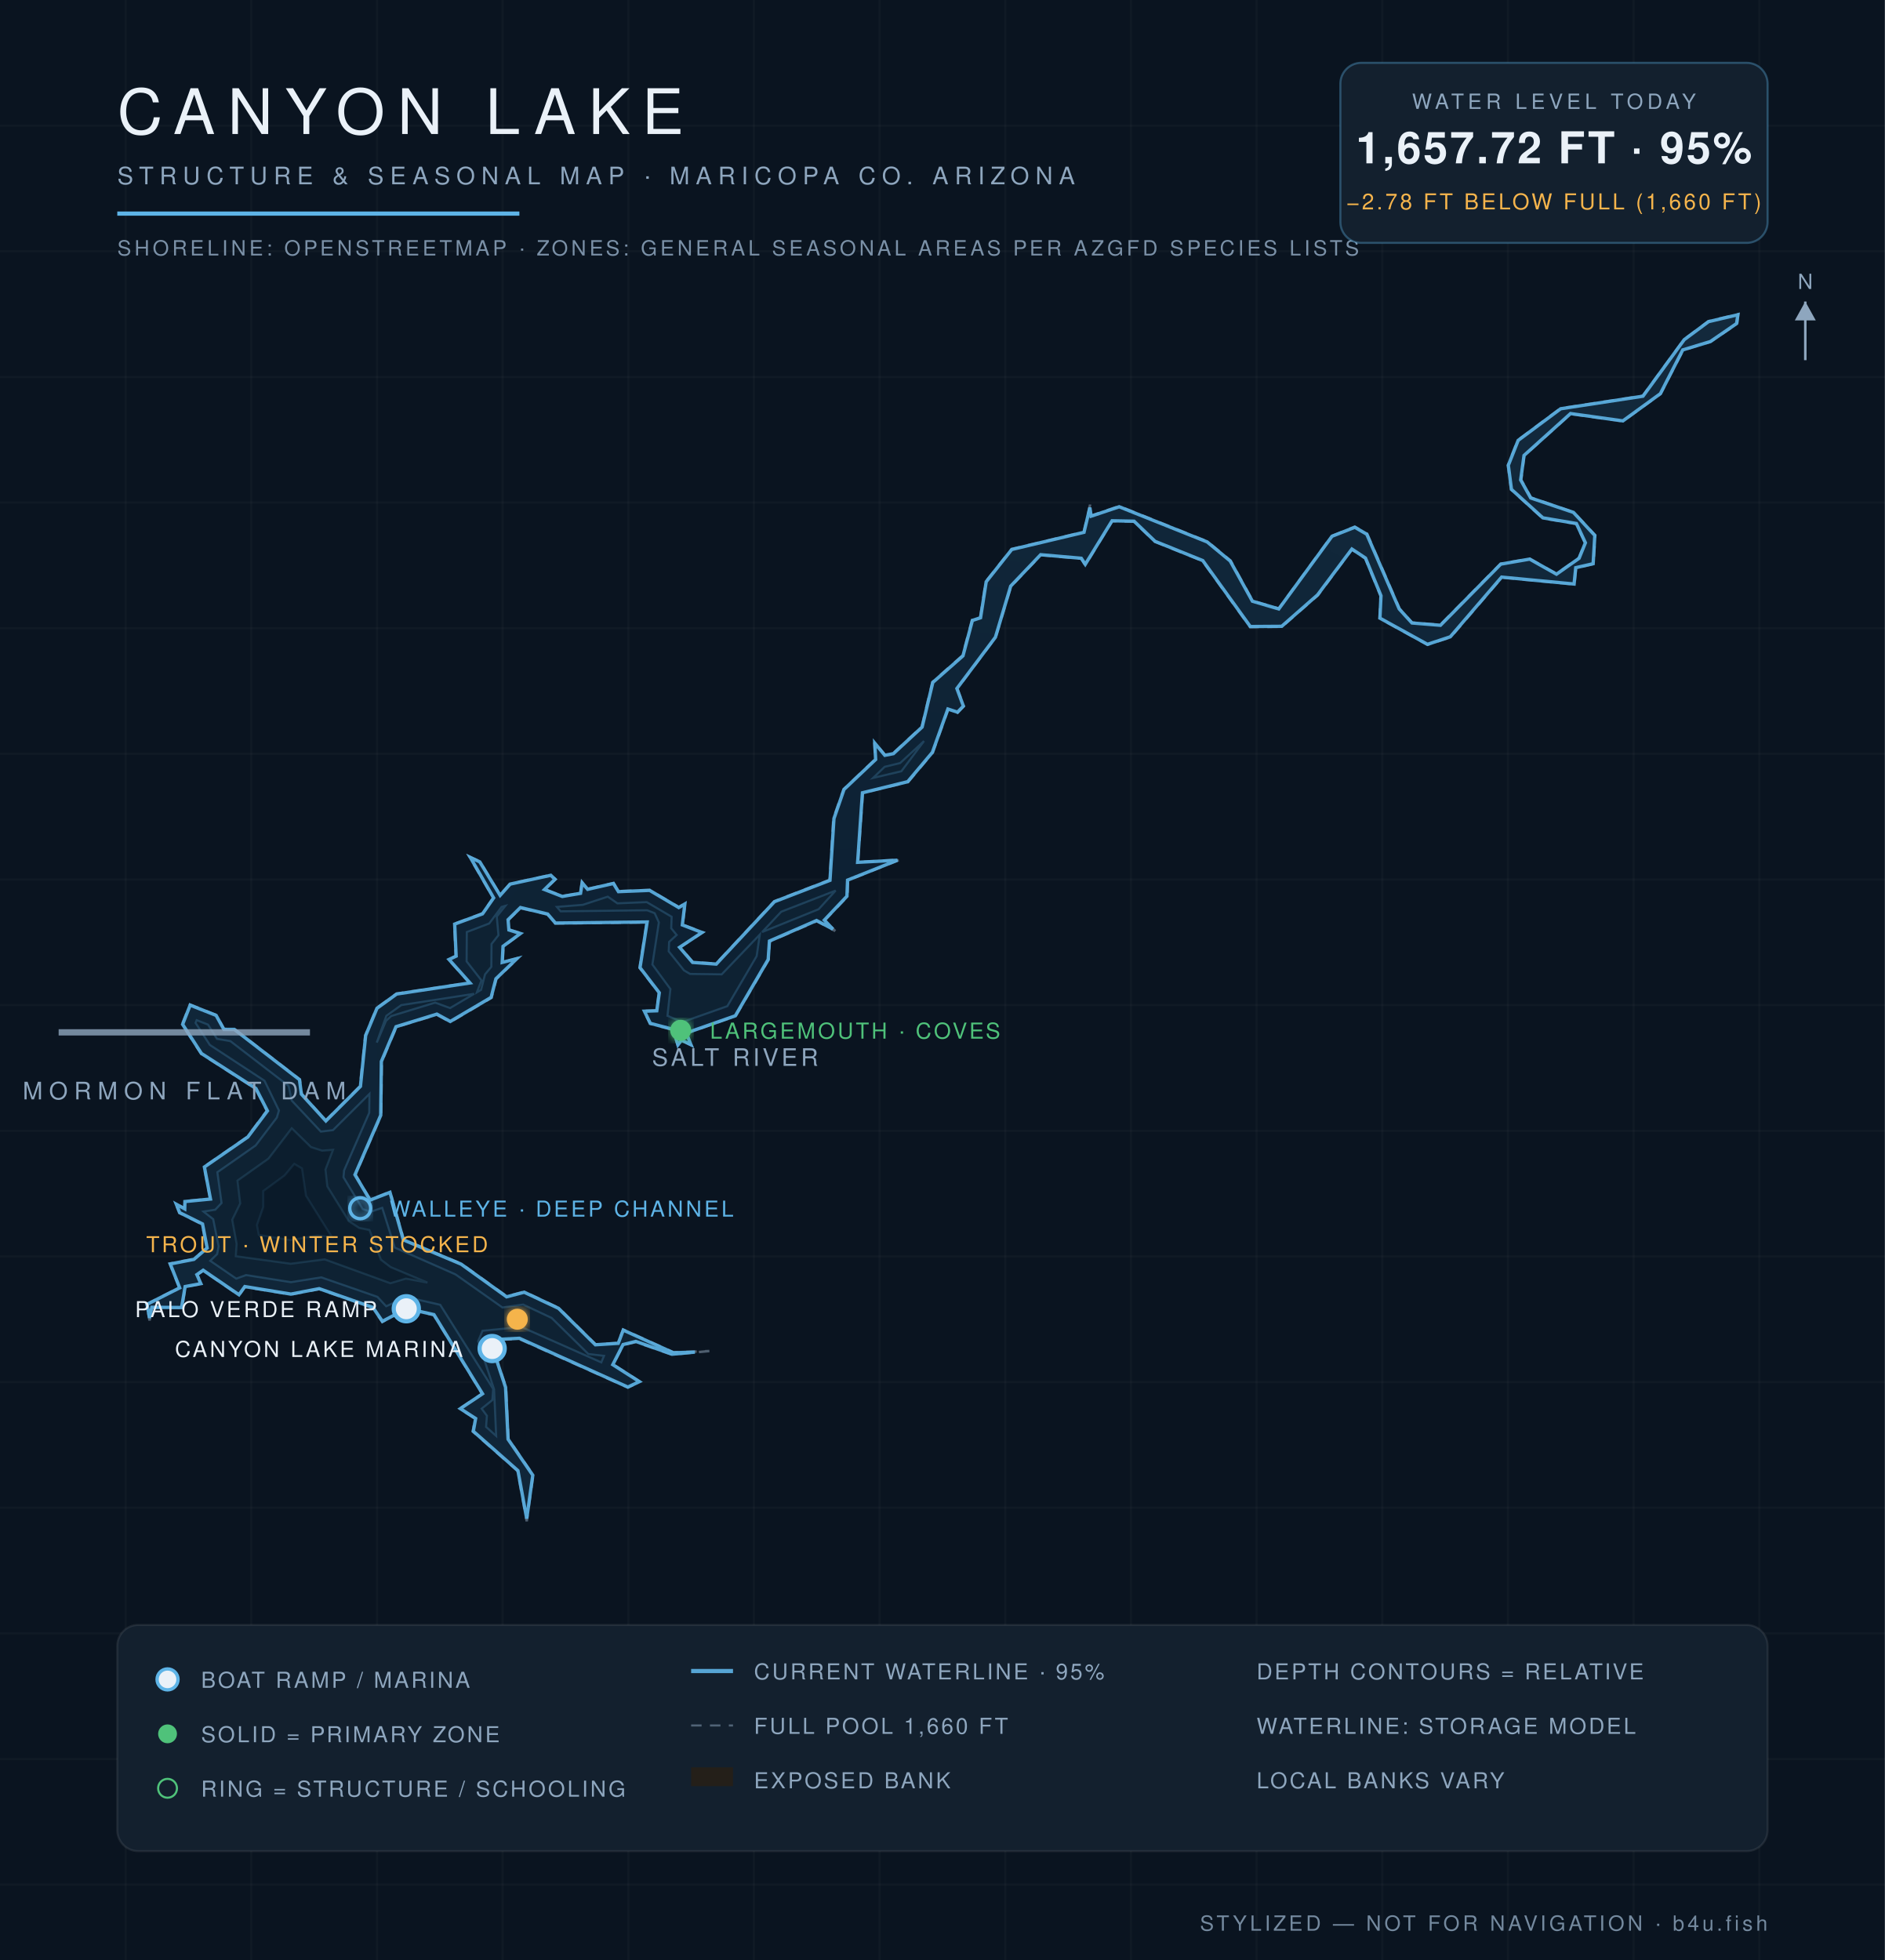
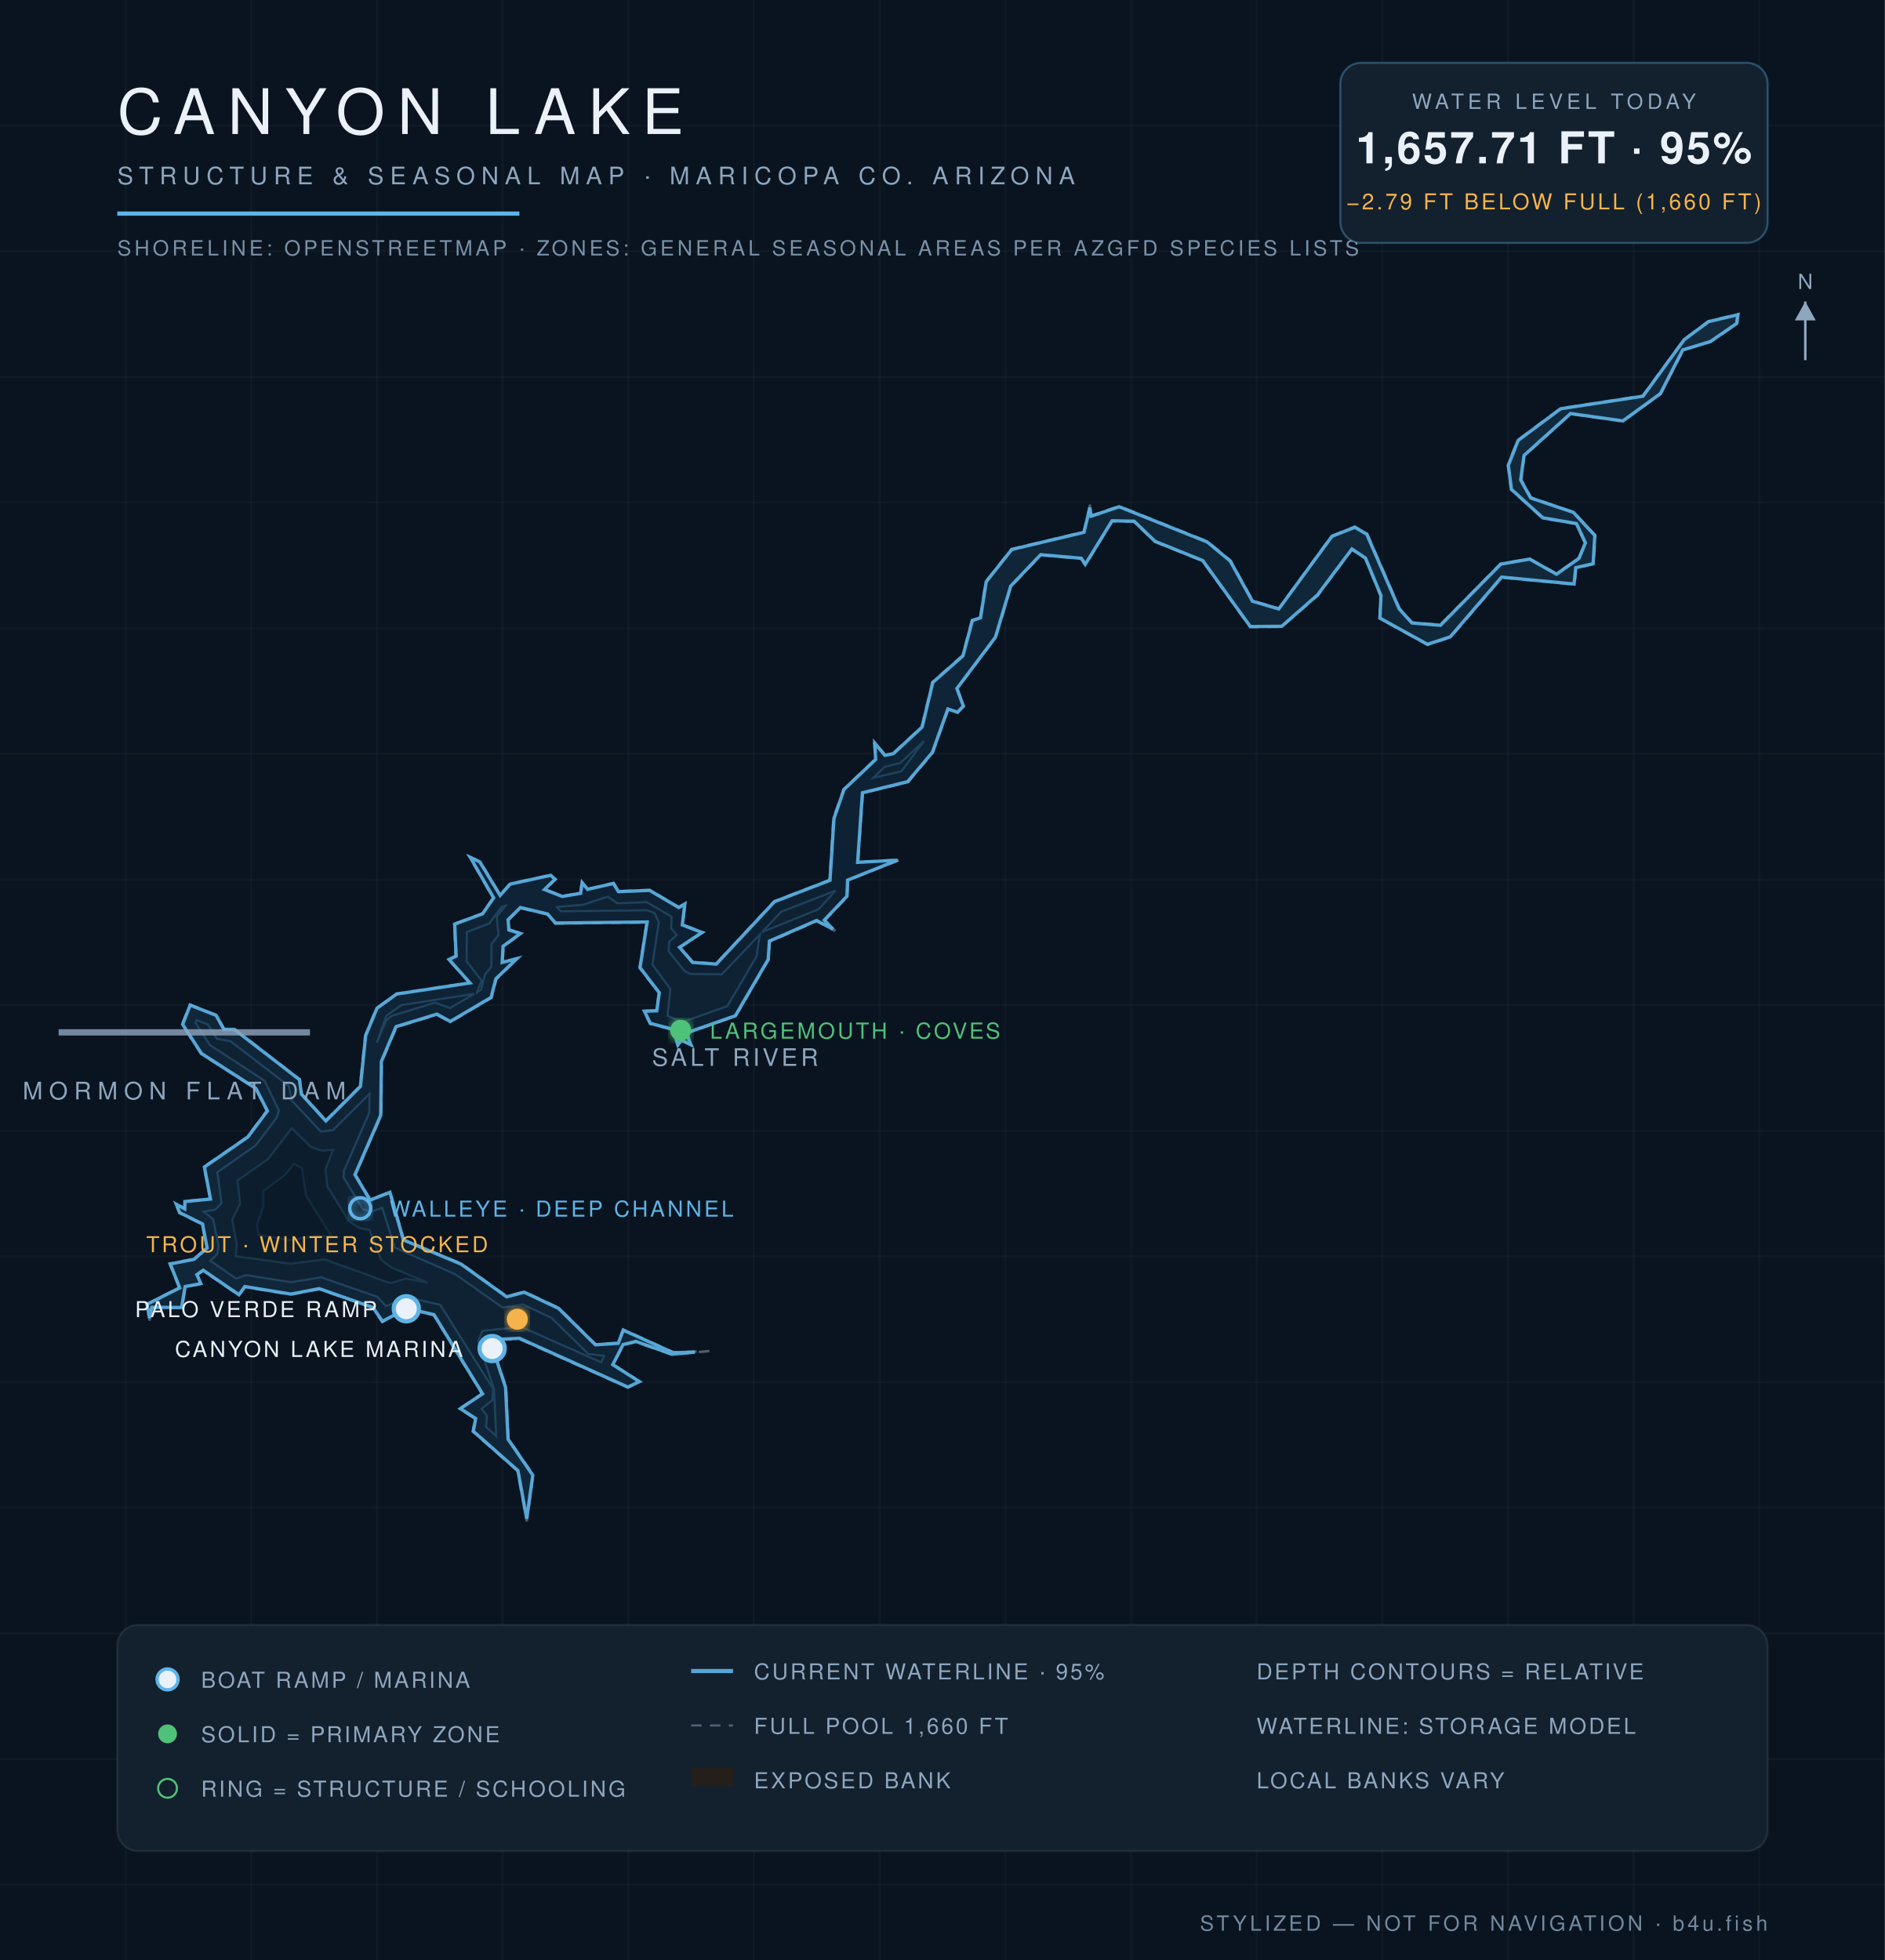
<svg xmlns="http://www.w3.org/2000/svg" viewBox="0 0 900 936" font-family="Helvetica,Arial,sans-serif">
  <defs>
    <radialGradient id="wg" cx="45%" cy="60%" r="80%">
      <stop offset="0%" stop-color="#0c1f31" />
      <stop offset="55%" stop-color="#102639" />
      <stop offset="100%" stop-color="#13293c" />
    </radialGradient>
    <filter id="glow">
      <feGaussianBlur stdDeviation="2.2" result="b" />
      <feMerge>
        <feMergeNode in="b" />
        <feMergeNode in="SourceGraphic" />
      </feMerge>
    </filter>
  </defs>
  <rect width="900" height="936" fill="#0a1420" />
  <g stroke="#ffffff" stroke-opacity="0.025">
    <line x1="60" y1="0" x2="60" y2="936" />
    <line x1="120" y1="0" x2="120" y2="936" />
    <line x1="180" y1="0" x2="180" y2="936" />
    <line x1="240" y1="0" x2="240" y2="936" />
    <line x1="300" y1="0" x2="300" y2="936" />
    <line x1="360" y1="0" x2="360" y2="936" />
    <line x1="420" y1="0" x2="420" y2="936" />
    <line x1="480" y1="0" x2="480" y2="936" />
    <line x1="540" y1="0" x2="540" y2="936" />
    <line x1="600" y1="0" x2="600" y2="936" />
    <line x1="660" y1="0" x2="660" y2="936" />
    <line x1="720" y1="0" x2="720" y2="936" />
    <line x1="780" y1="0" x2="780" y2="936" />
    <line x1="840" y1="0" x2="840" y2="936" />
    <line x1="0" y1="60" x2="900" y2="60" />
    <line x1="0" y1="120" x2="900" y2="120" />
    <line x1="0" y1="180" x2="900" y2="180" />
    <line x1="0" y1="240" x2="900" y2="240" />
    <line x1="0" y1="300" x2="900" y2="300" />
    <line x1="0" y1="360" x2="900" y2="360" />
    <line x1="0" y1="420" x2="900" y2="420" />
    <line x1="0" y1="480" x2="900" y2="480" />
    <line x1="0" y1="540" x2="900" y2="540" />
    <line x1="0" y1="600" x2="900" y2="600" />
    <line x1="0" y1="660" x2="900" y2="660" />
    <line x1="0" y1="720" x2="900" y2="720" />
    <line x1="0" y1="780" x2="900" y2="780" />
    <line x1="0" y1="840" x2="900" y2="840" />
    <line x1="0" y1="900" x2="900" y2="900" />
  </g>
  <path d="M 338.7,645.2 L 320.8,646.9 L 303.6,640.9 L 297.6,642.3 L 292.8,651.6 L 305.7,659.9 L 299.8,662.6 L 247.9,639.4 L 234.0,640.0 L 241.6,662.4 L 242.8,687.2 L 254.6,704.4 L 251.5,726.5 L 247.1,702.4 L 225.7,683.6 L 226.9,677.5 L 219.4,672.7 L 230.2,665.6 L 207.1,628.0 L 194.2,625.1 L 182.5,631.3 L 178.0,624.6 L 152.4,615.6 L 138.9,618.2 L 116.9,614.6 L 114.2,618.6 L 97.0,606.8 L 94.2,608.7 L 96.3,613.1 L 88.6,614.5 L 86.9,624.6 L 72.6,624.5 L 71.4,630.6 L 70.0,622.8 L 85.6,614.9 L 81.0,603.4 L 92.5,601.2 L 98.7,596.0 L 96.5,584.7 L 85.6,579.2 L 83.8,574.6 L 88.2,577.1 L 88.1,573.6 L 100.4,572.5 L 97.4,557.2 L 118.1,542.9 L 127.4,530.4 L 122.1,520.0 L 96.0,503.2 L 86.9,489.2 L 90.7,479.7 L 103.4,484.8 L 107.0,491.4 L 111.9,491.4 L 143.2,515.5 L 144.1,522.4 L 155.5,535.1 L 171.9,518.7 L 174.4,494.5 L 179.8,481.4 L 189.3,474.5 L 224.2,469.3 L 214.1,458.2 L 217.6,456.6 L 216.9,441.2 L 230.3,436.2 L 235.5,428.8 L 224.0,409.0 L 229.2,411.4 L 238.8,427.4 L 243.5,422.0 L 263.1,417.8 L 265.3,419.9 L 260.2,424.7 L 268.6,427.9 L 277.1,426.5 L 277.8,421.1 L 280.6,424.5 L 293.0,421.7 L 295.4,425.6 L 310.2,425.0 L 324.2,433.2 L 327.2,431.2 L 326.0,441.6 L 335.7,445.2 L 324.7,452.3 L 330.8,459.4 L 341.9,460.2 L 369.7,430.4 L 396.1,420.2 L 397.9,390.8 L 402.8,376.9 L 417.9,362.6 L 417.4,354.3 L 422.6,360.5 L 426.5,359.7 L 440.1,347.1 L 445.2,325.7 L 459.6,313.0 L 464.1,296.1 L 468.0,295.0 L 470.7,277.7 L 483.0,262.2 L 517.5,254.0 L 520.5,241.0 L 520.9,246.3 L 534.4,241.7 L 576.6,258.6 L 587.6,267.7 L 598.2,287.0 L 610.6,290.6 L 635.8,256.0 L 646.9,251.5 L 652.8,254.9 L 668.3,290.7 L 674.2,297.3 L 687.7,298.4 L 716.5,269.2 L 730.4,266.8 L 743.2,274.0 L 753.8,266.5 L 756.8,259.2 L 752.6,250.2 L 736.6,247.5 L 721.5,233.8 L 720.0,222.2 L 724.7,210.2 L 745.1,195.0 L 784.4,189.0 L 804.1,162.1 L 815.7,153.4 L 830.0,150.0 L 829.5,154.6 L 816.7,163.2 L 803.7,167.2 L 792.9,188.1 L 774.9,201.2 L 749.9,197.7 L 727.8,217.6 L 726.4,229.2 L 731.0,237.6 L 751.4,244.6 L 761.7,255.6 L 760.9,269.3 L 752.5,271.3 L 751.8,279.1 L 717.1,275.8 L 692.7,304.3 L 681.6,307.9 L 658.7,295.3 L 659.2,284.6 L 651.9,266.7 L 645.5,262.4 L 629.3,284.3 L 612.1,299.3 L 596.9,299.5 L 574.1,267.8 L 551.4,258.7 L 541.4,249.1 L 531.0,248.9 L 518.2,270.0 L 516.3,266.8 L 497.0,265.1 L 482.7,280.1 L 475.4,304.4 L 457.1,328.8 L 460.2,337.2 L 457.2,340.4 L 452.8,338.7 L 445.4,359.4 L 433.6,373.5 L 412.0,378.6 L 409.7,411.7 L 429.8,410.5 L 404.9,420.4 L 404.7,428.1 L 393.8,439.5 L 398.8,444.6 L 390.0,439.9 L 367.5,449.6 L 367.0,458.3 L 351.3,485.2 L 327.8,493.5 L 330.3,499.3 L 325.4,496.9 L 323.7,499.5 L 321.3,491.8 L 310.4,488.9 L 307.4,482.7 L 313.5,482.6 L 314.6,474.1 L 305.4,462.2 L 308.8,440.5 L 265.1,441.0 L 261.4,436.7 L 248.5,433.7 L 242.8,439.2 L 243.2,443.9 L 248.9,445.7 L 240.4,452.0 L 240.0,459.6 L 247.6,457.4 L 237.0,467.5 L 234.7,476.5 L 215.0,488.1 L 208.6,484.6 L 189.3,490.4 L 182.3,507.0 L 182.0,532.6 L 169.7,561.0 L 176.8,572.9 L 186.3,569.1 L 192.8,592.0 L 220.3,603.5 L 242.0,619.1 L 250.3,616.8 L 266.8,624.6 L 284.4,642.0 L 295.1,641.3 L 297.5,634.9 L 321.6,645.8 L 338.7,645.2 Z" fill="#241f19" fill-opacity="0.9" stroke="#8ea6be" stroke-opacity="0.5" stroke-width="1.2" stroke-dasharray="5 4" />
  <path d="M 331.8,645.7 L 320.9,646.7 L 303.6,640.6 L 297.5,642.1 L 292.6,651.7 L 305.3,659.8 L 299.8,662.4 L 248.0,639.1 L 233.9,639.8 L 241.4,662.5 L 242.6,687.3 L 254.4,704.5 L 251.5,725.2 L 247.3,702.3 L 226.0,683.5 L 227.1,677.4 L 219.8,672.7 L 230.4,665.6 L 207.2,627.8 L 194.2,624.9 L 182.6,631.0 L 178.1,624.4 L 152.4,615.4 L 138.9,618.0 L 116.9,614.4 L 114.1,618.3 L 97.0,606.6 L 94.0,608.7 L 95.9,613.0 L 88.4,614.4 L 86.7,624.4 L 72.5,624.3 L 71.4,629.4 L 70.2,622.9 L 85.8,615.0 L 81.3,603.6 L 92.6,601.4 L 98.9,596.0 L 96.7,584.5 L 85.8,579.1 L 84.2,575.1 L 88.2,577.3 L 88.3,573.8 L 100.5,572.6 L 97.6,557.3 L 118.3,543.0 L 127.7,530.5 L 122.2,519.8 L 96.2,503.1 L 87.2,489.2 L 90.8,480.0 L 103.2,484.9 L 106.9,491.6 L 111.9,491.6 L 143.0,515.6 L 143.9,522.5 L 155.6,535.3 L 172.1,518.8 L 174.6,494.5 L 180.0,481.5 L 189.4,474.7 L 224.4,469.4 L 214.4,458.2 L 217.8,456.6 L 217.1,441.3 L 230.4,436.4 L 235.7,428.8 L 224.6,409.5 L 229.1,411.6 L 238.8,427.6 L 243.6,422.2 L 263.0,418.0 L 265.0,419.9 L 260.0,424.8 L 268.5,428.1 L 277.2,426.6 L 278.0,421.6 L 280.6,424.7 L 292.9,421.9 L 295.3,425.8 L 310.2,425.2 L 324.1,433.4 L 327.0,431.7 L 325.8,441.7 L 335.2,445.3 L 324.5,452.4 L 330.7,459.6 L 342.0,460.4 L 369.8,430.6 L 396.3,420.4 L 398.2,390.9 L 403.0,377.0 L 418.1,362.7 L 417.7,354.9 L 422.5,360.7 L 426.6,359.9 L 440.3,347.2 L 445.4,325.9 L 459.8,313.2 L 464.3,296.3 L 468.2,295.0 L 470.9,277.8 L 483.1,262.4 L 517.6,254.2 L 520.4,242.4 L 521.0,246.5 L 534.4,242.0 L 576.4,258.8 L 587.4,267.9 L 598.0,287.1 L 610.6,290.8 L 636.0,256.1 L 646.9,251.8 L 652.6,255.1 L 668.1,290.8 L 674.2,297.5 L 687.8,298.6 L 716.6,269.4 L 730.4,267.0 L 743.2,274.2 L 754.0,266.6 L 757.0,259.2 L 752.7,250.0 L 736.7,247.3 L 721.7,233.7 L 720.2,222.2 L 724.9,210.3 L 745.2,195.2 L 784.5,189.2 L 804.2,162.2 L 815.8,153.6 L 829.8,150.3 L 829.2,154.5 L 816.7,163.1 L 803.5,167.1 L 792.8,188.0 L 774.9,201.0 L 749.9,197.5 L 727.7,217.5 L 726.1,229.2 L 730.9,237.8 L 751.3,244.7 L 761.5,255.7 L 760.7,269.2 L 752.4,271.1 L 751.6,278.9 L 717.0,275.6 L 692.5,304.1 L 681.6,307.7 L 658.9,295.2 L 659.4,284.5 L 652.0,266.5 L 645.5,262.2 L 629.1,284.1 L 612.0,299.1 L 597.0,299.2 L 574.3,267.7 L 551.5,258.5 L 541.5,248.9 L 531.0,248.7 L 518.2,269.5 L 516.3,266.6 L 496.9,264.9 L 482.6,279.9 L 475.3,304.3 L 456.9,328.8 L 460.0,337.2 L 457.2,340.1 L 452.6,338.6 L 445.2,359.3 L 433.4,373.3 L 411.8,378.6 L 409.5,411.8 L 428.5,410.8 L 404.7,420.3 L 404.4,428.0 L 393.6,439.4 L 397.7,443.7 L 389.9,439.6 L 367.4,449.4 L 366.8,458.2 L 351.1,485.1 L 327.7,493.3 L 329.9,498.9 L 325.4,496.7 L 323.7,499.0 L 321.5,491.6 L 310.5,488.7 L 307.7,482.9 L 313.6,482.7 L 314.8,474.1 L 305.6,462.1 L 309.0,440.3 L 265.2,440.8 L 261.5,436.5 L 248.5,433.4 L 242.6,439.2 L 243.0,444.1 L 248.5,445.8 L 240.2,451.9 L 239.8,459.6 L 246.8,457.8 L 236.8,467.4 L 234.5,476.3 L 215.0,487.8 L 208.6,484.3 L 189.1,490.3 L 182.1,506.9 L 181.8,532.6 L 169.5,561.0 L 176.7,573.1 L 186.2,569.4 L 192.6,592.1 L 220.2,603.7 L 241.9,619.3 L 250.3,617.1 L 266.7,624.8 L 284.3,642.2 L 295.2,641.5 L 297.6,635.2 L 321.5,646.0 L 331.8,645.7 Z" fill="url(#wg)" stroke="#5eb4e7" stroke-opacity="0.9" stroke-width="1.6" />
  <path d="M 100.4,602.1 L 103.7,598.9 L 104.4,595.2 L 101.8,582.2 L 97.2,578.6 L 102.8,577.7 L 105.8,574.5 L 103.8,559.8 L 122.1,547.0 L 132.2,533.7 L 133.2,530.3 L 126.3,516.1 L 100.2,499.0 L 93.4,488.5 L 93.9,487.2 L 99.3,489.3 L 103.6,496.1 L 110.0,497.2 L 137.8,518.6 L 139.3,525.6 L 153.2,540.4 L 159.0,539.7 L 176.4,522.4 L 176.3,531.4 L 164.3,558.9 L 164.0,562.2 L 173.2,577.4 L 177.0,578.7 L 182.5,576.8 L 188.5,595.8 L 217.5,608.6 L 239.9,624.4 L 249.8,623.0 L 263.4,629.4 L 280.9,646.6 L 288.4,647.5 L 287.1,650.6 L 249.0,633.7 L 230.4,635.5 L 228.3,640.5 L 235.9,663.5 L 236.9,685.7 L 232.1,681.4 L 232.5,676.1 L 230.0,672.7 L 235.1,668.6 L 235.5,663.3 L 210.2,623.1 L 194.0,619.4 L 184.4,623.8 L 180.2,619.3 L 153.4,610.0 L 138.9,612.3 L 117.5,608.9 L 112.8,610.6 L 100.4,602.1 Z" fill="#0e2233" stroke="#5eb4e7" stroke-opacity="0.22" stroke-width="1" />
  <path d="M 179.9,497.9 L 184.5,485.1 L 191.6,480.0 L 226.4,474.6 L 214.9,481.4 L 207.8,478.8 L 186.8,485.2 L 184.3,487.5 L 179.9,497.9 Z" fill="#0e2233" stroke="#5eb4e7" stroke-opacity="0.22" stroke-width="1" />
-   <path d="M 227.7,473.9 L 229.9,468.2 L 222.8,459.1 L 222.9,445.1 L 233.6,441.0 L 239.5,433.1 L 241.3,432.6 L 237.2,437.7 L 238.0,446.6 L 234.7,450.8 L 234.6,461.7 L 231.6,465.3 L 229.7,472.7 L 227.7,473.9 Z" fill="#0e2233" stroke="#5eb4e7" stroke-opacity="0.22" stroke-width="1" />
+   <path d="M 227.8,473.9 L 229.9,468.2 L 222.8,459.1 L 222.9,445.1 L 233.6,441.0 L 239.5,433.1 L 241.3,432.6 L 237.2,437.7 L 238.0,446.6 L 234.7,450.8 L 234.6,461.7 L 231.6,465.3 L 229.7,472.7 L 227.8,473.9 Z" fill="#0e2233" stroke="#5eb4e7" stroke-opacity="0.22" stroke-width="1" />
  <path d="M 265.9,433.1 L 278.3,432.1 L 290.2,428.2 L 294.8,431.4 L 308.8,430.8 L 320.7,437.8 L 320.5,443.3 L 323.1,446.5 L 319.5,449.8 L 319.3,454.3 L 326.6,463.4 L 329.5,465.1 L 344.6,465.3 L 362.8,446.3 L 361.3,456.6 L 347.3,480.5 L 325.8,488.1 L 318.7,485.1 L 320.1,472.3 L 311.5,460.6 L 314.6,440.5 L 312.6,436.1 L 309.0,434.7 L 267.7,435.2 L 265.9,433.1 Z" fill="#0e2233" stroke="#5eb4e7" stroke-opacity="0.22" stroke-width="1" />
  <path d="M 363.9,445.1 L 373.0,435.4 L 399.0,425.3 L 390.9,434.2 L 363.9,445.1 Z" fill="#0e2233" stroke="#5eb4e7" stroke-opacity="0.22" stroke-width="1" />
  <path d="M 416.9,371.5 L 422.4,366.2 L 429.8,364.4 L 441.2,353.9 L 430.4,368.3 L 416.9,371.5 Z" fill="#0e2233" stroke="#5eb4e7" stroke-opacity="0.22" stroke-width="1" />
  <path d="M 112.6,599.9 L 113.0,594.0 L 110.9,582.5 L 114.7,574.7 L 113.4,563.8 L 128.2,553.3 L 139.3,538.8 L 148.5,547.8 L 153.8,549.5 L 159.0,549.1 L 155.4,558.5 L 156.3,566.6 L 166.6,583.2 L 171.5,586.4 L 176.4,587.4 L 181.9,601.6 L 186.5,605.1 L 204.1,612.5 L 193.8,610.6 L 186.4,612.8 L 155.0,601.4 L 138.8,603.5 L 112.6,599.9 Z" fill="#0c1e2e" stroke="#5eb4e7" stroke-opacity="0.15" stroke-width="1" />
  <path d="M 123.6,589.7 L 122.7,585.0 L 125.7,576.4 L 125.7,568.8 L 135.9,561.3 L 140.5,555.8 L 144.2,558.0 L 146.1,571.0 L 158.5,590.8 L 151.6,590.0 L 138.6,592.2 L 123.6,589.7 Z" fill="#0a1a29" stroke="#5eb4e7" stroke-opacity="0.1" stroke-width="1" />
  <text x="351" y="509" fill="#8ea6be" font-size="11.5" letter-spacing="1.6" text-anchor="middle">SALT RIVER</text>
  <line x1="28" y1="493" x2="148" y2="493" stroke="#8ea6be" stroke-width="3" stroke-opacity="0.8" />
  <text x="88" y="525" fill="#8ea6be" font-size="11.5" letter-spacing="3" text-anchor="middle">MORMON FLAT DAM</text>
  <circle cx="194" cy="625" r="6" fill="#eaf1f8" stroke="#5eb4e7" stroke-width="2" />
  <text x="180" y="629" fill="#eaf1f8" font-size="10.5" letter-spacing="1.2" text-anchor="end">PALO VERDE RAMP</text>
  <circle cx="235" cy="644" r="6" fill="#eaf1f8" stroke="#5eb4e7" stroke-width="2" />
  <text x="221" y="648" fill="#eaf1f8" font-size="10.5" letter-spacing="1.2" text-anchor="end">CANYON LAKE MARINA</text>
  <circle cx="172" cy="577" r="5" fill="none" stroke="#5eb4e7" stroke-width="1.6" filter="url(#glow)" />
  <text x="186" y="581" fill="#5eb4e7" font-size="10.5" letter-spacing="1.2" text-anchor="start">WALLEYE · DEEP CHANNEL</text>
  <circle cx="325" cy="492" r="5" fill="#4fc27a" filter="url(#glow)" />
  <text x="339" y="496" fill="#4fc27a" font-size="10.5" letter-spacing="1.2" text-anchor="start">LARGEMOUTH · COVES</text>
  <circle cx="247" cy="630" r="5" fill="#f5b44c" filter="url(#glow)" />
  <text x="233" y="598" fill="#f5b44c" font-size="10.5" letter-spacing="1.2" text-anchor="end">TROUT · WINTER STOCKED</text>
  <text x="56" y="64" fill="#eaf1f8" font-size="30" letter-spacing="6" font-weight="300">CANYON LAKE</text>
  <text x="56" y="88" fill="#8ea6be" font-size="11.5" letter-spacing="3">STRUCTURE &amp; SEASONAL MAP · MARICOPA CO. ARIZONA</text>
  <line x1="56" y1="102" x2="248" y2="102" stroke="#5eb4e7" stroke-width="2" />
  <text x="56" y="122" fill="#8ea6be" font-size="10" letter-spacing="1.5" opacity="0.85">SHORELINE: OPENSTREETMAP · ZONES: GENERAL SEASONAL AREAS PER AZGFD SPECIES LISTS</text>
  <g>
    <rect x="640" y="30" width="204" height="86" rx="10" fill="#13202e" stroke="#5eb4e7" stroke-opacity="0.35" />
    <text x="742" y="52" fill="#8ea6be" font-size="10" letter-spacing="2" text-anchor="middle">WATER LEVEL TODAY</text>
-     <text x="742" y="78" fill="#eaf1f8" font-size="21" letter-spacing="1" text-anchor="middle" font-weight="600">1,657.72 FT · 95%</text>
-     <text x="742" y="100" fill="#f5b44c" font-size="10.5" letter-spacing="1.2" text-anchor="middle">−2.78 FT BELOW FULL (1,660 FT)</text>
+     <text x="742" y="78" fill="#eaf1f8" font-size="21" letter-spacing="1" text-anchor="middle" font-weight="600">1,657.71 FT · 95%</text>
+     <text x="742" y="100" fill="#f5b44c" font-size="10.5" letter-spacing="1.2" text-anchor="middle">−2.79 FT BELOW FULL (1,660 FT)</text>
  </g>
  <g font-size="10.5" letter-spacing="1.1">
    <rect x="56" y="776" width="788" height="108" rx="10" fill="#13202e" stroke="#ffffff" stroke-opacity="0.08" />
    <circle cx="80" cy="802" r="5" fill="#eaf1f8" stroke="#5eb4e7" stroke-width="1.6" />
    <text x="96" y="806" fill="#8ea6be">BOAT RAMP / MARINA</text>
    <circle cx="80" cy="828" r="4.5" fill="#4fc27a" />
    <text x="96" y="832" fill="#8ea6be">SOLID = PRIMARY ZONE</text>
    <circle cx="80" cy="854" r="4.5" fill="none" stroke="#4fc27a" />
    <text x="96" y="858" fill="#8ea6be">RING = STRUCTURE / SCHOOLING</text>
    <line x1="330" y1="798" x2="350" y2="798" stroke="#5eb4e7" stroke-opacity="0.9" stroke-width="2" />
    <text x="360" y="802" fill="#8ea6be">CURRENT WATERLINE · 95%</text>
    <line x1="330" y1="824" x2="350" y2="824" stroke="#8ea6be" stroke-opacity="0.5" stroke-dasharray="5 4" />
    <text x="360" y="828" fill="#8ea6be">FULL POOL 1,660 FT</text>
    <rect x="330" y="844" width="20" height="9" fill="#241f19" />
    <text x="360" y="854" fill="#8ea6be">EXPOSED BANK</text>
    <text x="600" y="802" fill="#8ea6be">DEPTH CONTOURS = RELATIVE</text>
    <text x="600" y="828" fill="#8ea6be">WATERLINE: STORAGE MODEL</text>
    <text x="600" y="854" fill="#8ea6be">LOCAL BANKS VARY</text>
  </g>
  <text x="844" y="922" fill="#8ea6be" font-size="10" letter-spacing="1.5" text-anchor="end" opacity="0.8">STYLIZED — NOT FOR NAVIGATION · b4u.fish</text>
  <g transform="translate(862,158)" stroke="#8ea6be" fill="#8ea6be">
    <line x1="0" y1="14" x2="0" y2="-14" stroke-width="1.2" />
    <path d="M 0,-14 l 5,9 h -10 z" stroke="none" />
    <text x="0" y="-20" font-size="10" text-anchor="middle" stroke="none">N</text>
  </g>
</svg>
